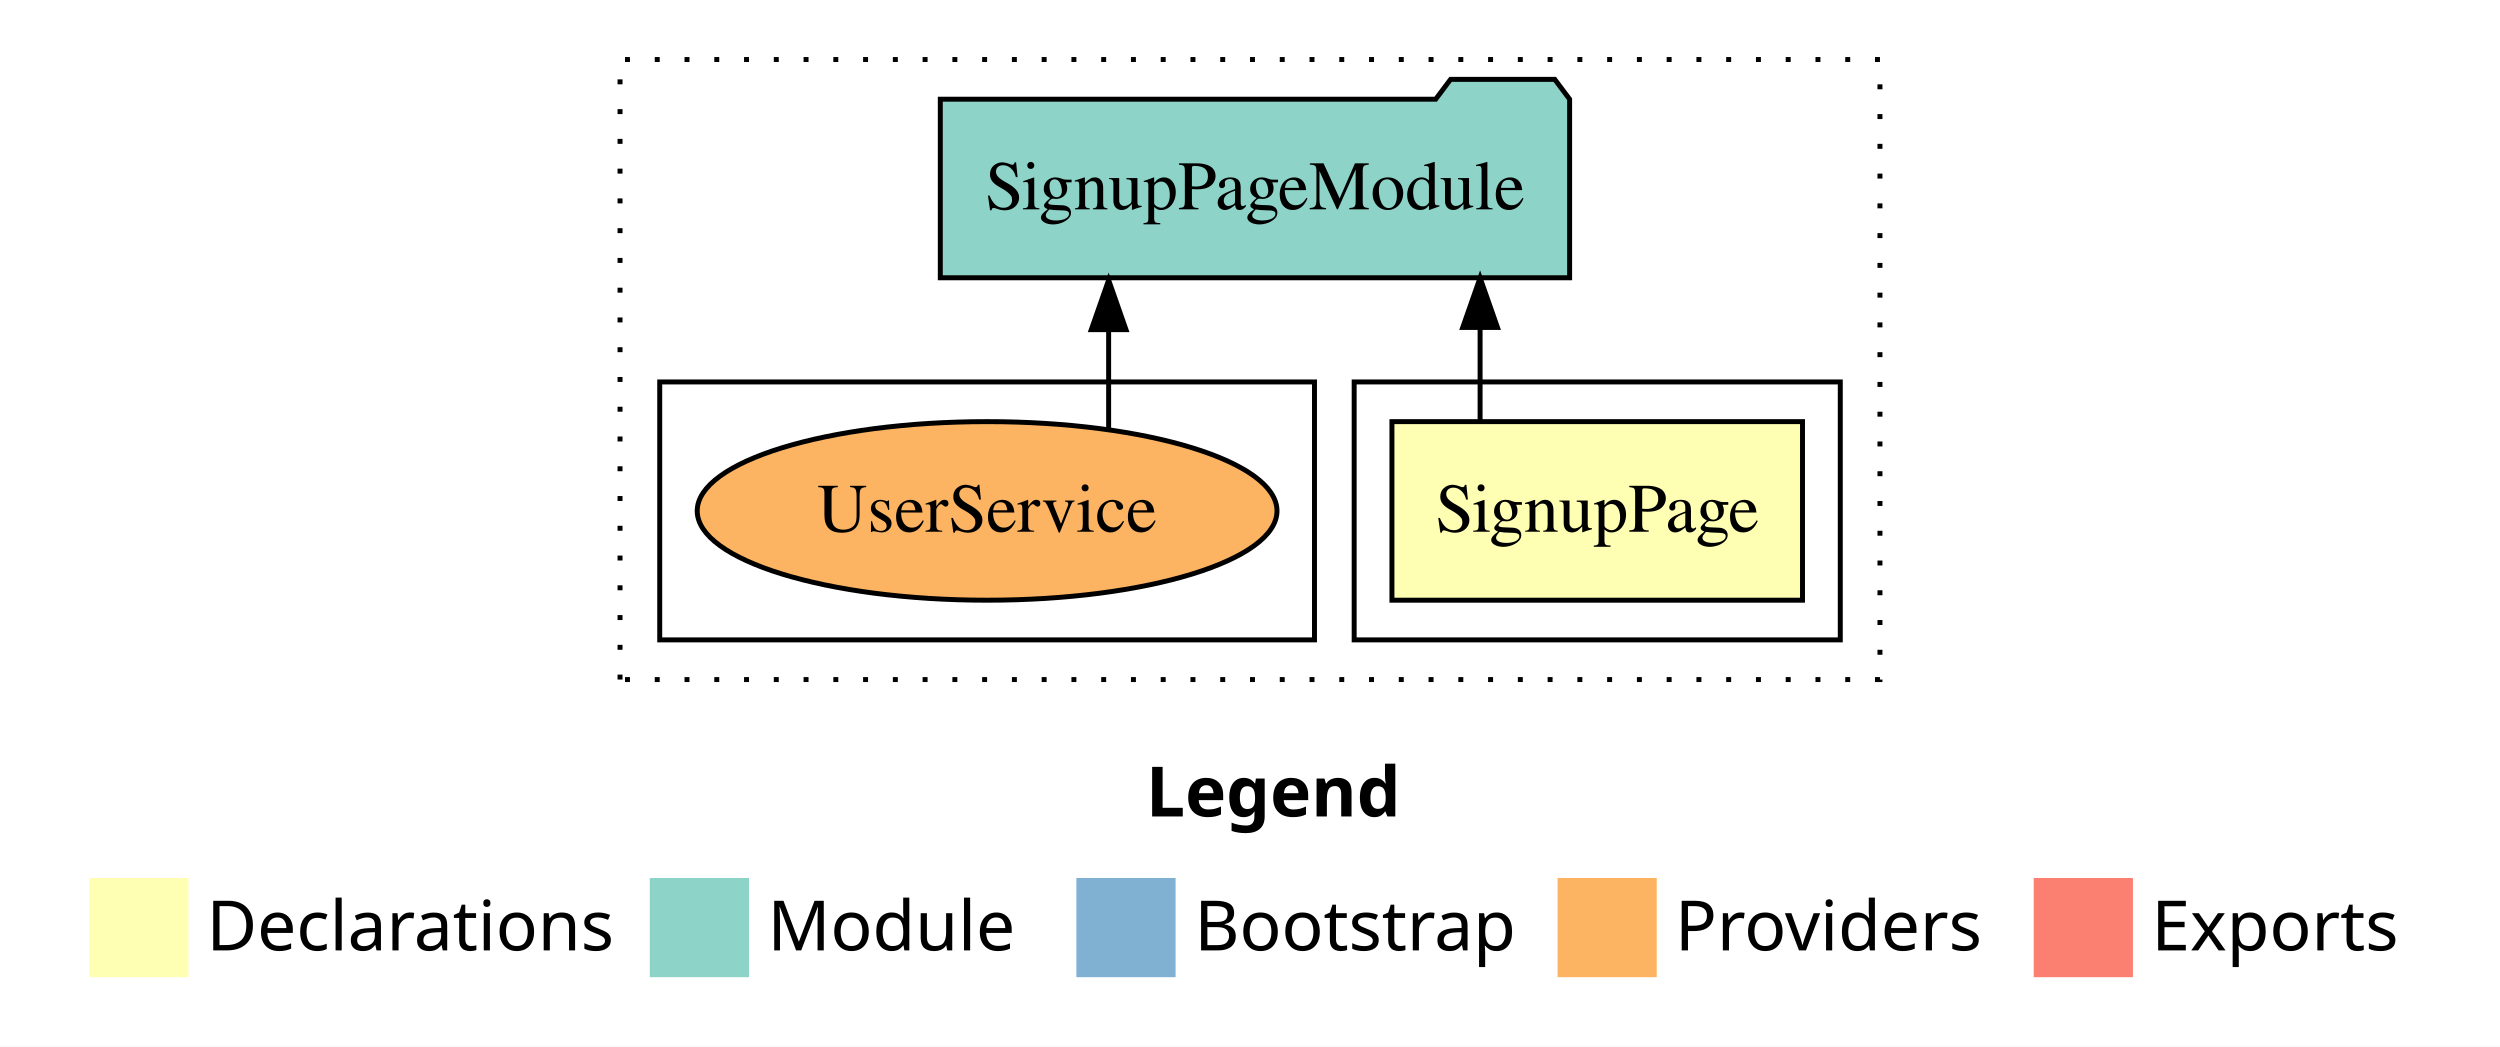
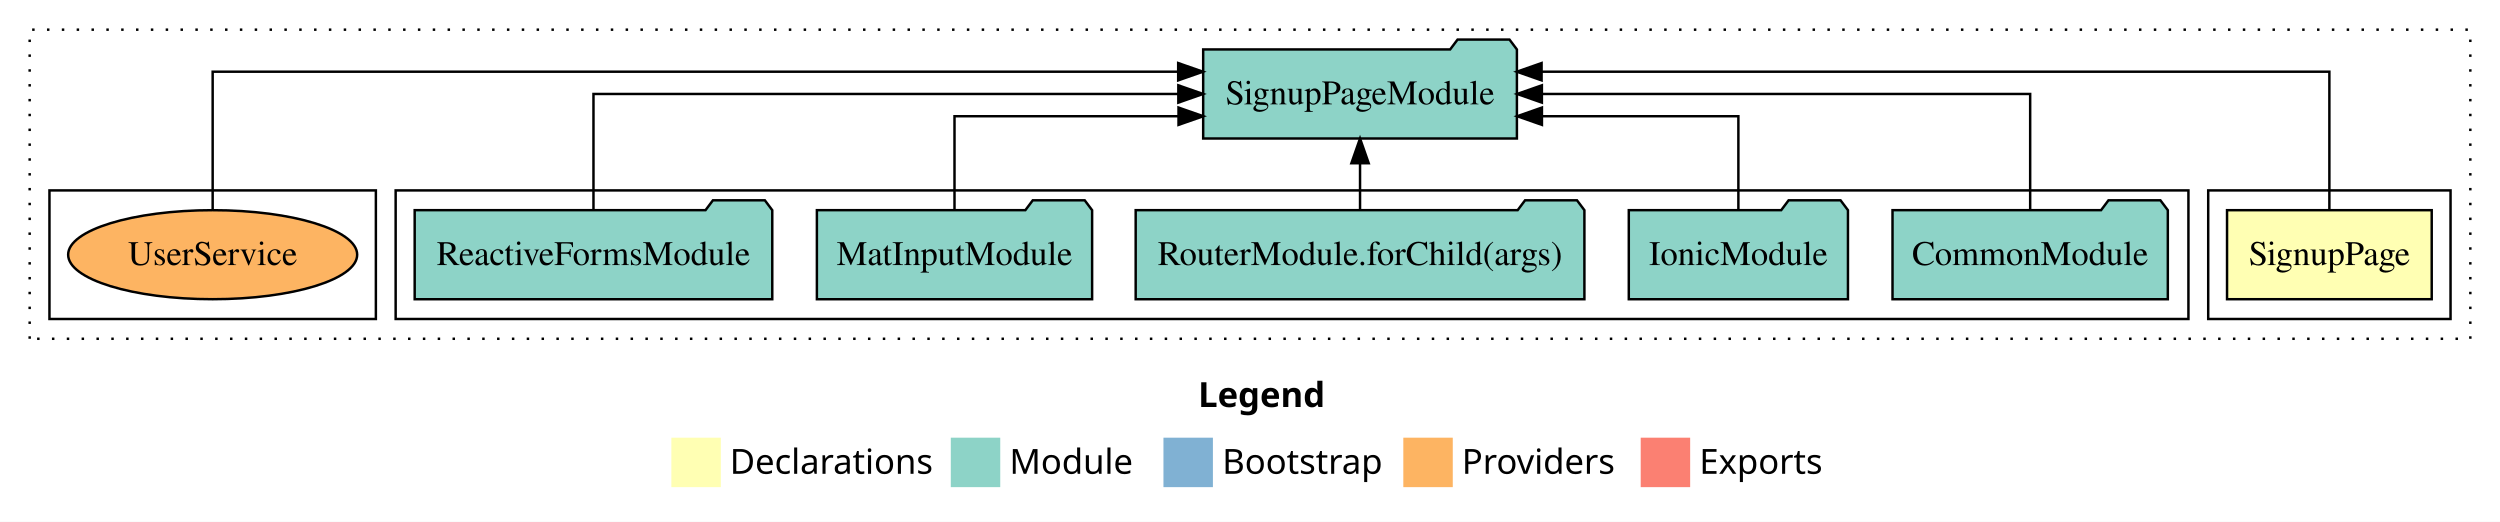
- <svg xmlns="http://www.w3.org/2000/svg" width="504pt" height="211pt" viewBox="0.00 0.00 504.00 211.00">
+ <svg xmlns="http://www.w3.org/2000/svg" width="1011pt" height="211pt" viewBox="0.00 0.00 1011.00 211.00">
  <g id="graph0" class="graph" transform="scale(1 1) rotate(0) translate(4 207)">
-     <polygon fill="#ffffff" stroke="transparent" points="-4,4 -4,-207 500,-207 500,4 -4,4" />
-     <text text-anchor="start" x="227.009" y="-42.4" font-family="sans-serif" font-weight="bold" font-size="14.00" fill="#000000">Legend</text>
-     <polygon fill="#ffffb3" stroke="transparent" points="14,-10 14,-30 34,-30 34,-10 14,-10" />
-     <text text-anchor="start" x="37.629" y="-15.4" font-family="sans-serif" font-size="14.00" fill="#000000">  Declarations</text>
-     <polygon fill="#8dd3c7" stroke="transparent" points="127,-10 127,-30 147,-30 147,-10 127,-10" />
-     <text text-anchor="start" x="150.725" y="-15.4" font-family="sans-serif" font-size="14.00" fill="#000000">  Module</text>
-     <polygon fill="#80b1d3" stroke="transparent" points="213,-10 213,-30 233,-30 233,-10 213,-10" />
-     <text text-anchor="start" x="236.781" y="-15.4" font-family="sans-serif" font-size="14.00" fill="#000000">  Bootstrap</text>
-     <polygon fill="#fdb462" stroke="transparent" points="310,-10 310,-30 330,-30 330,-10 310,-10" />
-     <text text-anchor="start" x="333.673" y="-15.4" font-family="sans-serif" font-size="14.00" fill="#000000">  Providers</text>
-     <polygon fill="#fb8072" stroke="transparent" points="406,-10 406,-30 426,-30 426,-10 406,-10" />
-     <text text-anchor="start" x="429.726" y="-15.4" font-family="sans-serif" font-size="14.00" fill="#000000">  Exports</text>
+     <polygon fill="#ffffff" stroke="transparent" points="-4,4 -4,-207 1007,-207 1007,4 -4,4" />
+     <text text-anchor="start" x="480.509" y="-42.4" font-family="sans-serif" font-weight="bold" font-size="14.00" fill="#000000">Legend</text>
+     <polygon fill="#ffffb3" stroke="transparent" points="267.5,-10 267.5,-30 287.5,-30 287.5,-10 267.5,-10" />
+     <text text-anchor="start" x="291.129" y="-15.4" font-family="sans-serif" font-size="14.00" fill="#000000">  Declarations</text>
+     <polygon fill="#8dd3c7" stroke="transparent" points="380.5,-10 380.5,-30 400.5,-30 400.5,-10 380.5,-10" />
+     <text text-anchor="start" x="404.225" y="-15.4" font-family="sans-serif" font-size="14.00" fill="#000000">  Module</text>
+     <polygon fill="#80b1d3" stroke="transparent" points="466.5,-10 466.5,-30 486.5,-30 486.5,-10 466.5,-10" />
+     <text text-anchor="start" x="490.281" y="-15.4" font-family="sans-serif" font-size="14.00" fill="#000000">  Bootstrap</text>
+     <polygon fill="#fdb462" stroke="transparent" points="563.5,-10 563.5,-30 583.5,-30 583.5,-10 563.5,-10" />
+     <text text-anchor="start" x="587.173" y="-15.4" font-family="sans-serif" font-size="14.00" fill="#000000">  Providers</text>
+     <polygon fill="#fb8072" stroke="transparent" points="659.5,-10 659.5,-30 679.5,-30 679.5,-10 659.5,-10" />
+     <text text-anchor="start" x="683.226" y="-15.4" font-family="sans-serif" font-size="14.00" fill="#000000">  Exports</text>
    <g id="clust1" class="cluster">
-       <polygon fill="none" stroke="#000000" stroke-dasharray="1,5" points="121,-70 121,-195 375,-195 375,-70 121,-70" />
+       <polygon fill="none" stroke="#000000" stroke-dasharray="1,5" points="8,-70 8,-195 995,-195 995,-70 8,-70" />
    </g>
    <g id="clust2" class="cluster">
-       <polygon fill="none" stroke="#000000" points="269,-78 269,-130 367,-130 367,-78 269,-78" />
+       <polygon fill="none" stroke="#000000" points="889,-78 889,-130 987,-130 987,-78 889,-78" />
+     </g>
+     <g id="clust4" class="cluster">
+       <polygon fill="none" stroke="#000000" points="156,-78 156,-130 881,-130 881,-78 156,-78" />
    </g>
    <g id="clust7" class="cluster">
-       <polygon fill="none" stroke="#000000" points="129,-78 129,-130 261,-130 261,-78 129,-78" />
+       <polygon fill="none" stroke="#000000" points="16,-78 16,-130 148,-130 148,-78 16,-78" />
    </g>
    <g id="node1" class="node">
-       <polygon fill="#ffffb3" stroke="#000000" points="359.385,-122 276.615,-122 276.615,-86 359.385,-86 359.385,-122" />
-       <text text-anchor="middle" x="318" y="-99.8" font-family="Times,serif" font-size="14.00" fill="#000000">SignupPage</text>
+       <polygon fill="#ffffb3" stroke="#000000" points="979.385,-122 896.615,-122 896.615,-86 979.385,-86 979.385,-122" />
+       <text text-anchor="middle" x="938" y="-99.8" font-family="Times,serif" font-size="14.00" fill="#000000">SignupPage</text>
    </g>
    <g id="node2" class="node">
-       <polygon fill="#8dd3c7" stroke="#000000" points="312.436,-187 309.436,-191 288.436,-191 285.436,-187 185.564,-187 185.564,-151 312.436,-151 312.436,-187" />
-       <text text-anchor="middle" x="249" y="-164.8" font-family="Times,serif" font-size="14.00" fill="#000000">SignupPageModule</text>
+       <polygon fill="#8dd3c7" stroke="#000000" points="609.436,-187 606.436,-191 585.436,-191 582.436,-187 482.564,-187 482.564,-151 609.436,-151 609.436,-187" />
+       <text text-anchor="middle" x="546" y="-164.8" font-family="Times,serif" font-size="14.00" fill="#000000">SignupPageModule</text>
    </g>
    <g id="edge1" class="edge">
-       <path fill="none" stroke="#000000" d="M294.387,-122.106C294.387,-122.106 294.387,-140.991 294.387,-140.991" />
-       <polygon fill="#000000" stroke="#000000" points="290.887,-140.991 294.387,-150.991 297.887,-140.991 290.887,-140.991" />
+       <path fill="none" stroke="#000000" d="M938,-122.292C938,-144.206 938,-178 938,-178 938,-178 619.417,-178 619.417,-178" />
+       <polygon fill="#000000" stroke="#000000" points="619.417,-174.5 609.417,-178 619.417,-181.5 619.417,-174.5" />
    </g>
    <g id="node3" class="node">
-       <ellipse fill="#fdb462" stroke="#000000" cx="195" cy="-104" rx="58.441" ry="18" />
-       <text text-anchor="middle" x="195" y="-99.8" font-family="Times,serif" font-size="14.00" fill="#000000">UserService</text>
+       <polygon fill="#8dd3c7" stroke="#000000" points="872.668,-122 869.668,-126 848.668,-126 845.668,-122 761.332,-122 761.332,-86 872.668,-86 872.668,-122" />
+       <text text-anchor="middle" x="817" y="-99.8" font-family="Times,serif" font-size="14.00" fill="#000000">CommonModule</text>
    </g>
    <g id="edge2" class="edge">
-       <path fill="none" stroke="#000000" d="M219.501,-120.402C219.501,-120.402 219.501,-140.537 219.501,-140.537" />
-       <polygon fill="#000000" stroke="#000000" points="216.002,-140.537 219.501,-150.537 223.002,-140.537 216.002,-140.537" />
+       <path fill="none" stroke="#000000" d="M817,-122.106C817,-141.339 817,-169 817,-169 817,-169 619.538,-169 619.538,-169" />
+       <polygon fill="#000000" stroke="#000000" points="619.538,-165.5 609.538,-169 619.537,-172.5 619.538,-165.5" />
+     </g>
+     <g id="node4" class="node">
+       <polygon fill="#8dd3c7" stroke="#000000" points="743.316,-122 740.316,-126 719.316,-126 716.316,-122 654.684,-122 654.684,-86 743.316,-86 743.316,-122" />
+       <text text-anchor="middle" x="699" y="-99.8" font-family="Times,serif" font-size="14.00" fill="#000000">IonicModule</text>
+     </g>
+     <g id="edge3" class="edge">
+       <path fill="none" stroke="#000000" d="M699,-122.027C699,-138.398 699,-160 699,-160 699,-160 619.557,-160 619.557,-160" />
+       <polygon fill="#000000" stroke="#000000" points="619.557,-156.5 609.557,-160 619.557,-163.5 619.557,-156.5" />
+     </g>
+     <g id="node5" class="node">
+       <polygon fill="#8dd3c7" stroke="#000000" points="636.732,-122 633.732,-126 612.732,-126 609.732,-122 455.268,-122 455.268,-86 636.732,-86 636.732,-122" />
+       <text text-anchor="middle" x="546" y="-99.8" font-family="Times,serif" font-size="14.00" fill="#000000">RouterModule.forChild(args)</text>
+     </g>
+     <g id="edge4" class="edge">
+       <path fill="none" stroke="#000000" d="M546,-122.106C546,-122.106 546,-140.991 546,-140.991" />
+       <polygon fill="#000000" stroke="#000000" points="542.5,-140.991 546,-150.991 549.5,-140.991 542.5,-140.991" />
+     </g>
+     <g id="node6" class="node">
+       <polygon fill="#8dd3c7" stroke="#000000" points="437.651,-122 434.651,-126 413.651,-126 410.651,-122 326.349,-122 326.349,-86 437.651,-86 437.651,-122" />
+       <text text-anchor="middle" x="382" y="-99.8" font-family="Times,serif" font-size="14.00" fill="#000000">MatInputModule</text>
+     </g>
+     <g id="edge5" class="edge">
+       <path fill="none" stroke="#000000" d="M382,-122.027C382,-138.398 382,-160 382,-160 382,-160 472.593,-160 472.593,-160" />
+       <polygon fill="#000000" stroke="#000000" points="472.593,-163.5 482.593,-160 472.593,-156.5 472.593,-163.5" />
+     </g>
+     <g id="node7" class="node">
+       <polygon fill="#8dd3c7" stroke="#000000" points="308.305,-122 305.305,-126 284.305,-126 281.305,-122 163.695,-122 163.695,-86 308.305,-86 308.305,-122" />
+       <text text-anchor="middle" x="236" y="-99.8" font-family="Times,serif" font-size="14.00" fill="#000000">ReactiveFormsModule</text>
+     </g>
+     <g id="edge6" class="edge">
+       <path fill="none" stroke="#000000" d="M236,-122.106C236,-141.339 236,-169 236,-169 236,-169 472.519,-169 472.519,-169" />
+       <polygon fill="#000000" stroke="#000000" points="472.519,-172.5 482.519,-169 472.519,-165.5 472.519,-172.5" />
+     </g>
+     <g id="node8" class="node">
+       <ellipse fill="#fdb462" stroke="#000000" cx="82" cy="-104" rx="58.441" ry="18" />
+       <text text-anchor="middle" x="82" y="-99.8" font-family="Times,serif" font-size="14.00" fill="#000000">UserService</text>
+     </g>
+     <g id="edge7" class="edge">
+       <path fill="none" stroke="#000000" d="M82,-122.292C82,-144.206 82,-178 82,-178 82,-178 472.456,-178 472.456,-178" />
+       <polygon fill="#000000" stroke="#000000" points="472.456,-181.5 482.456,-178 472.456,-174.5 472.456,-181.5" />
    </g>
  </g>
</svg>
